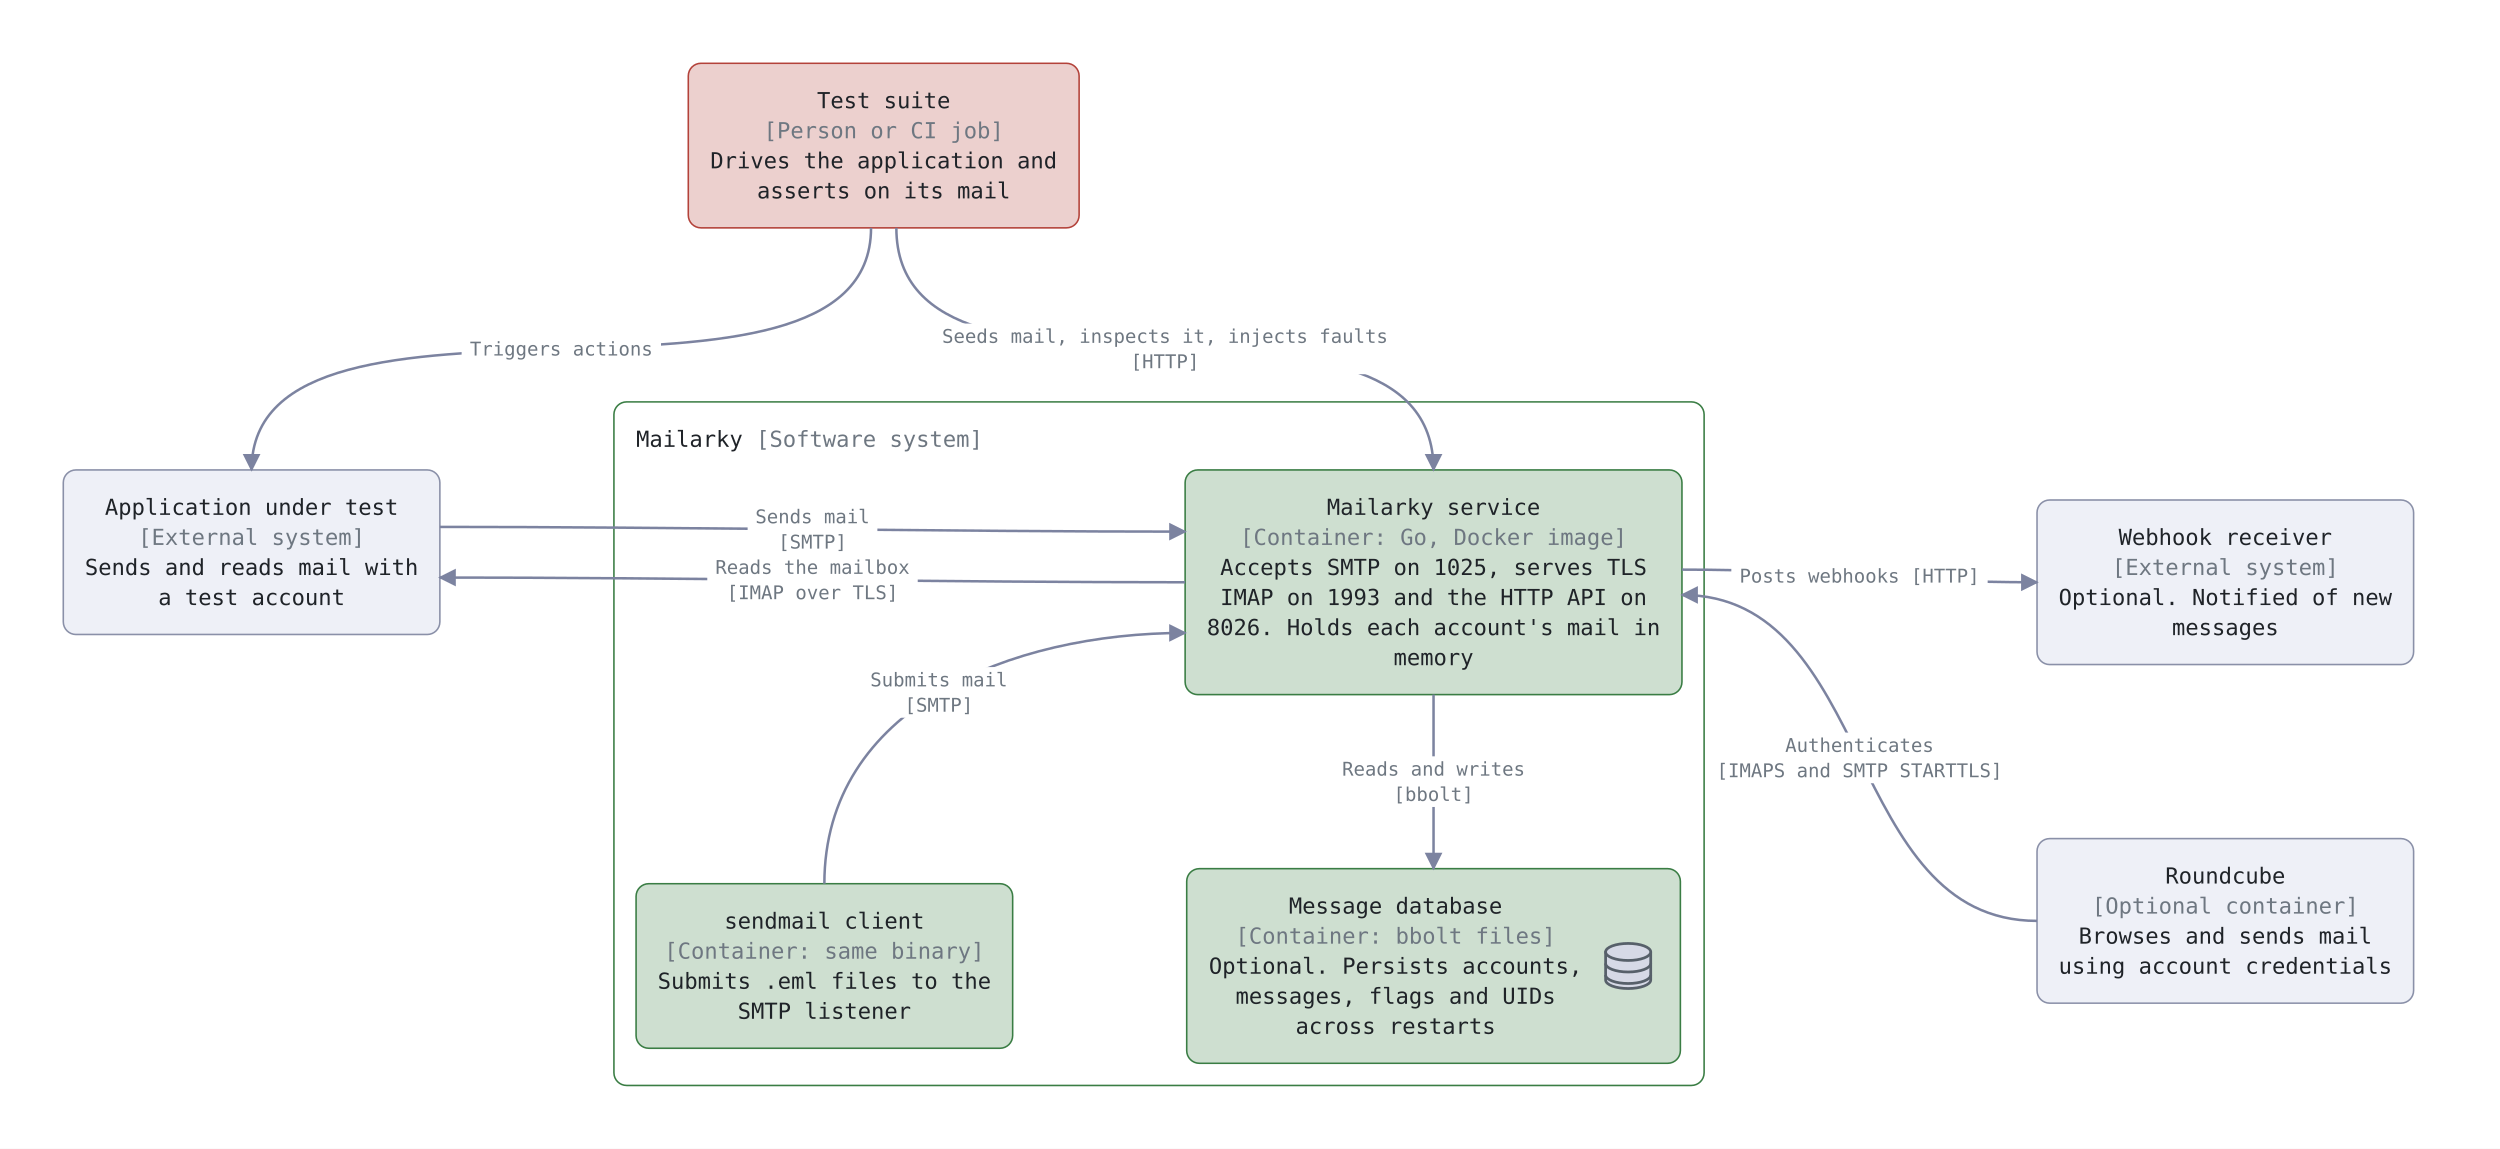
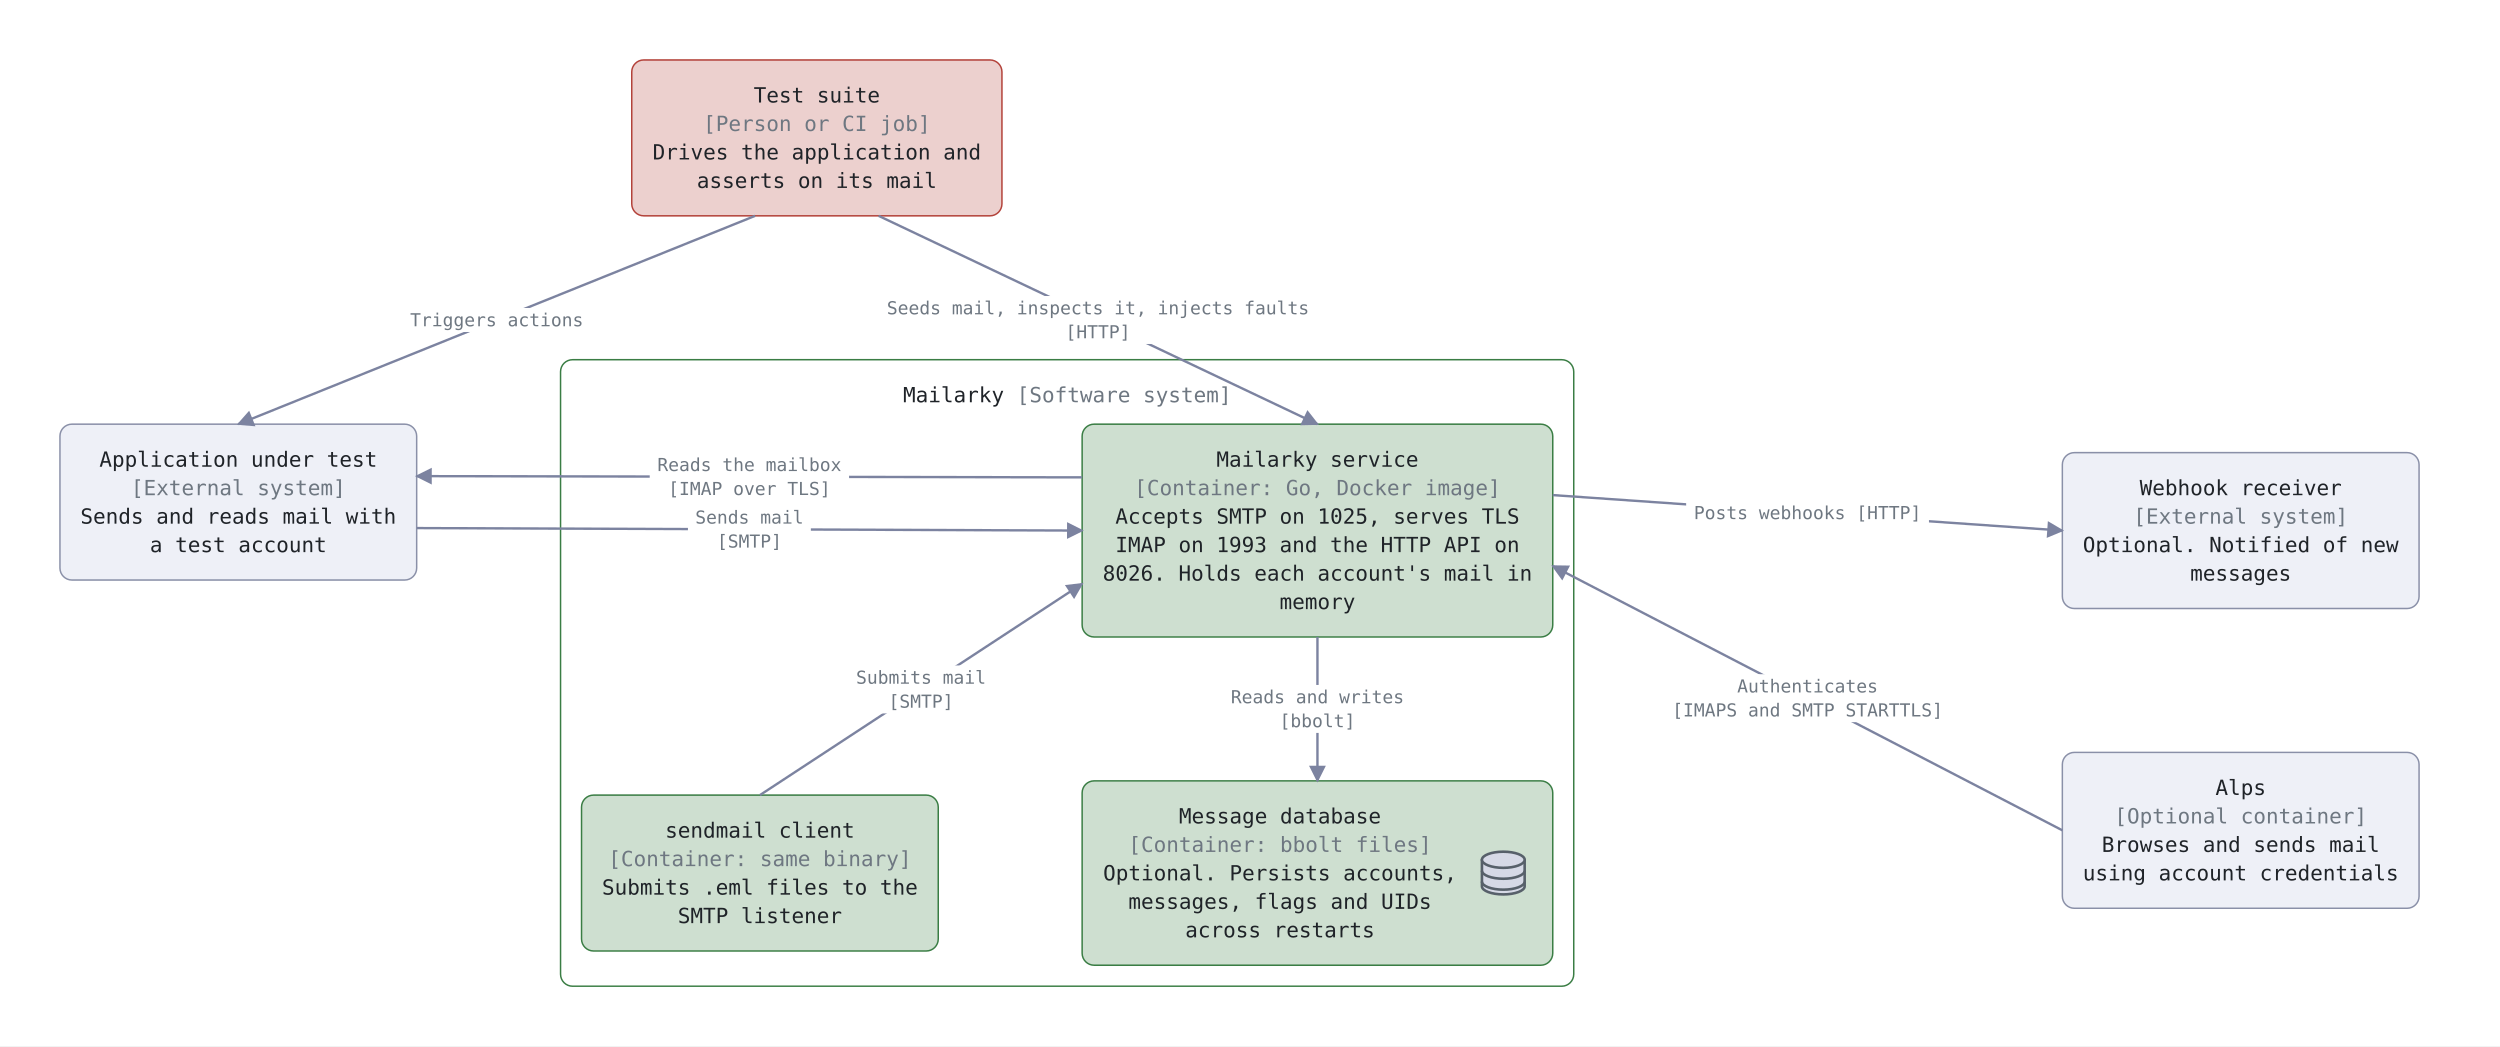
- <svg xmlns="http://www.w3.org/2000/svg" width="1580" height="726" viewBox="0 0 1580 726" font-family="'DejaVu Sans Mono', 'Menlo', 'Consolas', 'Liberation Mono', 'Courier New', monospace" font-size="14px">
+ <svg xmlns="http://www.w3.org/2000/svg" width="1668" height="698" viewBox="0 0 1668 698" font-family="'DejaVu Sans Mono', 'Menlo', 'Consolas', 'Liberation Mono', 'Courier New', monospace" font-size="14px">
  <defs>
-     <marker id="arrow-7c83a0" viewBox="0 0 10 10" refX="9" refY="5" markerWidth="7" markerHeight="7" orient="auto-start-reverse">
-       <path d="M 0 0 L 10 5 L 0 10 z" fill="#7c83a0" />
-     </marker>
-     <marker id="arrow-7c83a0-back" viewBox="0 0 10 10" refX="9" refY="5" markerWidth="7" markerHeight="7" orient="auto-start-reverse">
+     <marker id="rc400d598-arrow-7c83a0" viewBox="0 0 10 10" refX="9" refY="5" markerWidth="7" markerHeight="7" orient="auto-start-reverse">
      <path d="M 0 0 L 10 5 L 0 10 z" fill="#7c83a0" />
    </marker>
  </defs>
-   <rect x="0" y="0" width="1580" height="726" fill="#ffffff" />
-   <path d="M396 254 H1069 a8 8 0 0 1 8 8 V678 a8 8 0 0 1 -8 8 H396 a8 8 0 0 1 -8 -8 V262 a8 8 0 0 1 8 -8 Z" fill="none" stroke="#3a7d44" />
-   <text x="402" y="282.4" fill="#1f2328" text-anchor="start">Mailarky <tspan fill="#6e7781">[Software system]</tspan>
+   <rect x="0" y="0" width="1668" height="698" fill="#ffffff" />
+   <path d="M382 240 H1042 a8 8 0 0 1 8 8 V650 a8 8 0 0 1 -8 8 H382 a8 8 0 0 1 -8 -8 V248 a8 8 0 0 1 8 -8 Z" fill="none" stroke="#3a7d44" />
+   <text x="602.5" y="268.4" fill="#1f2328" text-anchor="start">Mailarky <tspan fill="#6e7781">[Software system]</tspan>
  </text>
-   <path d="M757 297 H1055 a8 8 0 0 1 8 8 V431 a8 8 0 0 1 -8 8 H757 a8 8 0 0 1 -8 -8 V305 a8 8 0 0 1 8 -8 Z" fill="#cedfd0" stroke="#3a7d44" />
-   <text x="906" y="325.4" fill="#1f2328" text-anchor="middle">Mailarky service</text>
-   <text x="906" y="344.4" fill="#6e7781" text-anchor="middle">[Container: Go, Docker image]</text>
-   <text x="906" y="363.4" fill="#1f2328" text-anchor="middle">Accepts SMTP on 1025, serves TLS</text>
-   <text x="906" y="382.4" fill="#1f2328" text-anchor="middle">IMAP on 1993 and the HTTP API on</text>
-   <text x="906" y="401.4" fill="#1f2328" text-anchor="middle">8026. Holds each account's mail in</text>
-   <text x="906" y="420.4" fill="#1f2328" text-anchor="middle">memory</text>
-   <path d="M758 549 H1054 a8 8 0 0 1 8 8 V664 a8 8 0 0 1 -8 8 H758 a8 8 0 0 1 -8 -8 V557 a8 8 0 0 1 8 -8 Z" fill="#cedfd0" stroke="#3a7d44" />
-   <text x="882" y="577.4" fill="#1f2328" text-anchor="middle">Message database</text>
-   <text x="882" y="596.4" fill="#6e7781" text-anchor="middle">[Container: bbolt files]</text>
-   <text x="882" y="615.4" fill="#1f2328" text-anchor="middle">Optional. Persists accounts,</text>
-   <text x="882" y="634.4" fill="#1f2328" text-anchor="middle">messages, flags and UIDs</text>
-   <text x="882" y="653.4" fill="#1f2328" text-anchor="middle">across restarts</text>
-   <g transform="translate(1010 591.5) scale(1.58333)">
+   <path d="M730 283 H1028 a8 8 0 0 1 8 8 V417 a8 8 0 0 1 -8 8 H730 a8 8 0 0 1 -8 -8 V291 a8 8 0 0 1 8 -8 Z" fill="#cedfd0" stroke="#3a7d44" />
+   <text x="879" y="311.4" fill="#1f2328" text-anchor="middle">Mailarky service</text>
+   <text x="879" y="330.4" fill="#6e7781" text-anchor="middle">[Container: Go, Docker image]</text>
+   <text x="879" y="349.4" fill="#1f2328" text-anchor="middle">Accepts SMTP on 1025, serves TLS</text>
+   <text x="879" y="368.4" fill="#1f2328" text-anchor="middle">IMAP on 1993 and the HTTP API on</text>
+   <text x="879" y="387.4" fill="#1f2328" text-anchor="middle">8026. Holds each account's mail in</text>
+   <text x="879" y="406.4" fill="#1f2328" text-anchor="middle">memory</text>
+   <path d="M730 521 H1028 a8 8 0 0 1 8 8 V636 a8 8 0 0 1 -8 8 H730 a8 8 0 0 1 -8 -8 V529 a8 8 0 0 1 8 -8 Z" fill="#cedfd0" stroke="#3a7d44" />
+   <text x="854" y="549.4" fill="#1f2328" text-anchor="middle">Message database</text>
+   <text x="854" y="568.4" fill="#6e7781" text-anchor="middle">[Container: bbolt files]</text>
+   <text x="854" y="587.4" fill="#1f2328" text-anchor="middle">Optional. Persists accounts,</text>
+   <text x="854" y="606.4" fill="#1f2328" text-anchor="middle">messages, flags and UIDs</text>
+   <text x="854" y="625.4" fill="#1f2328" text-anchor="middle">across restarts</text>
+   <g transform="translate(984 563.5) scale(1.58333)">
    <path d="M3 6.4 v11.2 a9 3.4 0 0 0 18 0 v-11.2 Z" fill="#d6d9e6" stroke="#57606a" stroke-width="1.1" stroke-linejoin="round" />
    <path d="M3 6.4 a9 3.4 0 0 1 18 0 a9 3.4 0 0 1 -18 0 Z" fill="#d6d9e6" stroke="#57606a" stroke-width="1.1" stroke-linejoin="round" />
    <path d="M3 11 a9 3.4 0 0 0 18 0" fill="none" stroke="#57606a" stroke-width="1.1" stroke-linejoin="round" />
    <path d="M3 15.6 a9 3.4 0 0 0 18 0" fill="none" stroke="#57606a" stroke-width="1.1" stroke-linejoin="round" />
  </g>
-   <path d="M410 558.5 H632 a8 8 0 0 1 8 8 V654.5 a8 8 0 0 1 -8 8 H410 a8 8 0 0 1 -8 -8 V566.5 a8 8 0 0 1 8 -8 Z" fill="#cedfd0" stroke="#3a7d44" />
-   <text x="521" y="586.9" fill="#1f2328" text-anchor="middle">sendmail client</text>
-   <text x="521" y="605.9" fill="#6e7781" text-anchor="middle">[Container: same binary]</text>
-   <text x="521" y="624.9" fill="#1f2328" text-anchor="middle">Submits .eml files to the</text>
-   <text x="521" y="643.9" fill="#1f2328" text-anchor="middle">SMTP listener</text>
-   <path d="M48 297 H270 a8 8 0 0 1 8 8 V393 a8 8 0 0 1 -8 8 H48 a8 8 0 0 1 -8 -8 V305 a8 8 0 0 1 8 -8 Z" fill="#eef0f7" stroke="#8a90a8" />
-   <text x="159" y="325.4" fill="#1f2328" text-anchor="middle">Application under test</text>
-   <text x="159" y="344.4" fill="#6e7781" text-anchor="middle">[External system]</text>
-   <text x="159" y="363.4" fill="#1f2328" text-anchor="middle">Sends and reads mail with</text>
-   <text x="159" y="382.4" fill="#1f2328" text-anchor="middle">a test account</text>
-   <path d="M443 40 H674 a8 8 0 0 1 8 8 V136 a8 8 0 0 1 -8 8 H443 a8 8 0 0 1 -8 -8 V48 a8 8 0 0 1 8 -8 Z" fill="#ecd0ce" stroke="#b3423a" />
-   <text x="558.5" y="68.4" fill="#1f2328" text-anchor="middle">Test suite</text>
-   <text x="558.5" y="87.4" fill="#6e7781" text-anchor="middle">[Person or CI job]</text>
-   <text x="558.5" y="106.4" fill="#1f2328" text-anchor="middle">Drives the application and</text>
-   <text x="558.5" y="125.4" fill="#1f2328" text-anchor="middle">asserts on its mail</text>
-   <path d="M1281.4 302 H1531.4 a8 8 0 0 1 8 8 V426 a8 8 0 0 1 -8 8 H1281.4 a8 8 0 0 1 -8 -8 V310 a8 8 0 0 1 8 -8 Z" fill="none" stroke="none" />
-   <path d="M1295.4 316 H1517.4 a8 8 0 0 1 8 8 V412 a8 8 0 0 1 -8 8 H1295.4 a8 8 0 0 1 -8 -8 V324 a8 8 0 0 1 8 -8 Z" fill="#eef0f7" stroke="#8a90a8" />
-   <text x="1406.4" y="344.4" fill="#1f2328" text-anchor="middle">Webhook receiver</text>
-   <text x="1406.4" y="363.4" fill="#6e7781" text-anchor="middle">[External system]</text>
-   <text x="1406.4" y="382.4" fill="#1f2328" text-anchor="middle">Optional. Notified of new</text>
-   <text x="1406.4" y="401.4" fill="#1f2328" text-anchor="middle">messages</text>
-   <path d="M1295.4 530 H1517.4 a8 8 0 0 1 8 8 V626 a8 8 0 0 1 -8 8 H1295.4 a8 8 0 0 1 -8 -8 V538 a8 8 0 0 1 8 -8 Z" fill="#eef0f7" stroke="#8a90a8" />
-   <text x="1406.4" y="558.4" fill="#1f2328" text-anchor="middle">Roundcube</text>
-   <text x="1406.4" y="577.4" fill="#6e7781" text-anchor="middle">[Optional container]</text>
-   <text x="1406.4" y="596.4" fill="#1f2328" text-anchor="middle">Browses and sends mail</text>
-   <text x="1406.4" y="615.4" fill="#1f2328" text-anchor="middle">using account credentials</text>
-   <path d="M 550.5 144 C 550.5 284, 159 157, 159 297" fill="none" stroke="#7c83a0" stroke-width="1.6" marker-end="url(#arrow-7c83a0)" />
-   <rect x="291.75" y="212.5" width="126" height="16" fill="#ffffff" />
+   <path d="M396 530.5 H618 a8 8 0 0 1 8 8 V626.5 a8 8 0 0 1 -8 8 H396 a8 8 0 0 1 -8 -8 V538.5 a8 8 0 0 1 8 -8 Z" fill="#cedfd0" stroke="#3a7d44" />
+   <text x="507" y="558.9" fill="#1f2328" text-anchor="middle">sendmail client</text>
+   <text x="507" y="577.9" fill="#6e7781" text-anchor="middle">[Container: same binary]</text>
+   <text x="507" y="596.9" fill="#1f2328" text-anchor="middle">Submits .eml files to the</text>
+   <text x="507" y="615.9" fill="#1f2328" text-anchor="middle">SMTP listener</text>
+   <path d="M48 283 H270 a8 8 0 0 1 8 8 V379 a8 8 0 0 1 -8 8 H48 a8 8 0 0 1 -8 -8 V291 a8 8 0 0 1 8 -8 Z" fill="#eef0f7" stroke="#8a90a8" />
+   <text x="159" y="311.4" fill="#1f2328" text-anchor="middle">Application under test</text>
+   <text x="159" y="330.4" fill="#6e7781" text-anchor="middle">[External system]</text>
+   <text x="159" y="349.4" fill="#1f2328" text-anchor="middle">Sends and reads mail with</text>
+   <text x="159" y="368.4" fill="#1f2328" text-anchor="middle">a test account</text>
+   <path d="M429.5 40 H660.5 a8 8 0 0 1 8 8 V136 a8 8 0 0 1 -8 8 H429.5 a8 8 0 0 1 -8 -8 V48 a8 8 0 0 1 8 -8 Z" fill="#ecd0ce" stroke="#b3423a" />
+   <text x="545" y="68.4" fill="#1f2328" text-anchor="middle">Test suite</text>
+   <text x="545" y="87.4" fill="#6e7781" text-anchor="middle">[Person or CI job]</text>
+   <text x="545" y="106.4" fill="#1f2328" text-anchor="middle">Drives the application and</text>
+   <text x="545" y="125.4" fill="#1f2328" text-anchor="middle">asserts on its mail</text>
+   <path d="M1370 288 H1620 a8 8 0 0 1 8 8 V412 a8 8 0 0 1 -8 8 H1370 a8 8 0 0 1 -8 -8 V296 a8 8 0 0 1 8 -8 Z" fill="none" stroke="none" />
+   <path d="M1384 302 H1606 a8 8 0 0 1 8 8 V398 a8 8 0 0 1 -8 8 H1384 a8 8 0 0 1 -8 -8 V310 a8 8 0 0 1 8 -8 Z" fill="#eef0f7" stroke="#8a90a8" />
+   <text x="1495" y="330.4" fill="#1f2328" text-anchor="middle">Webhook receiver</text>
+   <text x="1495" y="349.4" fill="#6e7781" text-anchor="middle">[External system]</text>
+   <text x="1495" y="368.4" fill="#1f2328" text-anchor="middle">Optional. Notified of new</text>
+   <text x="1495" y="387.4" fill="#1f2328" text-anchor="middle">messages</text>
+   <path d="M1384 502 H1606 a8 8 0 0 1 8 8 V598 a8 8 0 0 1 -8 8 H1384 a8 8 0 0 1 -8 -8 V510 a8 8 0 0 1 8 -8 Z" fill="#eef0f7" stroke="#8a90a8" />
+   <text x="1495" y="530.4" fill="#1f2328" text-anchor="middle">Alps</text>
+   <text x="1495" y="549.4" fill="#6e7781" text-anchor="middle">[Optional container]</text>
+   <text x="1495" y="568.4" fill="#1f2328" text-anchor="middle">Browses and sends mail</text>
+   <text x="1495" y="587.4" fill="#1f2328" text-anchor="middle">using account credentials</text>
+   <line x1="503.83" y1="144" x2="159" y2="283" stroke="#7c83a0" stroke-width="1.6" marker-end="url(#rc400d598-arrow-7c83a0)" />
+   <rect x="268.42" y="205.5" width="126" height="16" fill="#ffffff" />
  <g font-size="12px">
-     <text x="354.75" y="224.7" fill="#6e7781" text-anchor="middle">Triggers actions</text>
+     <text x="331.42" y="217.7" fill="#6e7781" text-anchor="middle">Triggers actions</text>
  </g>
-   <path d="M 566.5 144 C 566.5 284, 906 157, 906 297" fill="none" stroke="#7c83a0" stroke-width="1.6" marker-end="url(#arrow-7c83a0)" />
-   <rect x="590.75" y="204.5" width="291" height="32" fill="#ffffff" />
+   <line x1="586.17" y1="144" x2="879" y2="283" stroke="#7c83a0" stroke-width="1.6" marker-end="url(#rc400d598-arrow-7c83a0)" />
+   <rect x="587.08" y="197.5" width="291" height="32" fill="#ffffff" />
  <g font-size="12px">
-     <text x="736.25" y="216.7" fill="#6e7781" text-anchor="middle">Seeds mail, inspects it, injects faults</text>
-     <text x="736.25" y="232.7" fill="#6e7781" text-anchor="middle">[HTTP]</text>
+     <text x="732.58" y="209.7" fill="#6e7781" text-anchor="middle">Seeds mail, inspects it, injects faults</text>
+     <text x="732.58" y="225.7" fill="#6e7781" text-anchor="middle">[HTTP]</text>
  </g>
-   <path d="M 278 333 C 418 333, 609 336, 749 336" fill="none" stroke="#7c83a0" stroke-width="1.6" marker-end="url(#arrow-7c83a0)" />
-   <rect x="472.5" y="318.5" width="82" height="32" fill="#ffffff" />
+   <line x1="278" y1="352.33" x2="722" y2="354" stroke="#7c83a0" stroke-width="1.6" marker-end="url(#rc400d598-arrow-7c83a0)" />
+   <rect x="459" y="337.17" width="82" height="32" fill="#ffffff" />
  <g font-size="12px">
-     <text x="513.5" y="330.7" fill="#6e7781" text-anchor="middle">Sends mail</text>
-     <text x="513.5" y="346.7" fill="#6e7781" text-anchor="middle">[SMTP]</text>
+     <text x="500" y="349.37" fill="#6e7781" text-anchor="middle">Sends mail</text>
+     <text x="500" y="365.37" fill="#6e7781" text-anchor="middle">[SMTP]</text>
  </g>
-   <path d="M 749 368 C 609 368, 418 365, 278 365" fill="none" stroke="#7c83a0" stroke-width="1.6" marker-end="url(#arrow-7c83a0)" />
-   <rect x="447" y="350.5" width="133" height="32" fill="#ffffff" />
+   <line x1="722" y1="318.5" x2="278" y2="317.67" stroke="#7c83a0" stroke-width="1.6" marker-end="url(#rc400d598-arrow-7c83a0)" />
+   <rect x="433.5" y="302.08" width="133" height="32" fill="#ffffff" />
  <g font-size="12px">
-     <text x="513.5" y="362.7" fill="#6e7781" text-anchor="middle">Reads the mailbox</text>
-     <text x="513.5" y="378.7" fill="#6e7781" text-anchor="middle">[IMAP over TLS]</text>
+     <text x="500" y="314.28" fill="#6e7781" text-anchor="middle">Reads the mailbox</text>
+     <text x="500" y="330.28" fill="#6e7781" text-anchor="middle">[IMAP over TLS]</text>
  </g>
-   <path d="M 521 558.5 C 521 447.43, 637.93 400, 749 400" fill="none" stroke="#7c83a0" stroke-width="1.6" marker-end="url(#arrow-7c83a0)" />
-   <rect x="544.85" y="421.6" width="97" height="32" fill="#ffffff" />
+   <line x1="507" y1="530.5" x2="722" y2="389.5" stroke="#7c83a0" stroke-width="1.6" marker-end="url(#rc400d598-arrow-7c83a0)" />
+   <rect x="566" y="444" width="97" height="32" fill="#ffffff" />
  <g font-size="12px">
-     <text x="593.35" y="433.8" fill="#6e7781" text-anchor="middle">Submits mail</text>
-     <text x="593.35" y="449.8" fill="#6e7781" text-anchor="middle">[SMTP]</text>
+     <text x="614.5" y="456.2" fill="#6e7781" text-anchor="middle">Submits mail</text>
+     <text x="614.5" y="472.2" fill="#6e7781" text-anchor="middle">[SMTP]</text>
  </g>
-   <path d="M 906 439 C 906 483, 906 505, 906 549" fill="none" stroke="#7c83a0" stroke-width="1.6" marker-end="url(#arrow-7c83a0)" />
-   <rect x="843" y="478" width="126" height="32" fill="#ffffff" />
+   <line x1="879" y1="425" x2="879" y2="521" stroke="#7c83a0" stroke-width="1.6" marker-end="url(#rc400d598-arrow-7c83a0)" />
+   <rect x="816" y="457" width="126" height="32" fill="#ffffff" />
  <g font-size="12px">
-     <text x="906" y="490.2" fill="#6e7781" text-anchor="middle">Reads and writes</text>
-     <text x="906" y="506.2" fill="#6e7781" text-anchor="middle">[bbolt]</text>
+     <text x="879" y="469.2" fill="#6e7781" text-anchor="middle">Reads and writes</text>
+     <text x="879" y="485.2" fill="#6e7781" text-anchor="middle">[bbolt]</text>
  </g>
-   <path d="M 1063 360 C 1152.82 360, 1197.58 368, 1287.4 368" fill="none" stroke="#7c83a0" stroke-width="1.6" marker-end="url(#arrow-7c83a0)" />
-   <rect x="1094.2" y="356" width="162" height="16" fill="#ffffff" />
+   <line x1="1036" y1="330.33" x2="1376" y2="354" stroke="#7c83a0" stroke-width="1.6" marker-end="url(#rc400d598-arrow-7c83a0)" />
+   <rect x="1125" y="334.17" width="162" height="16" fill="#ffffff" />
  <g font-size="12px">
-     <text x="1175.2" y="368.2" fill="#6e7781" text-anchor="middle">Posts webhooks [HTTP]</text>
+     <text x="1206" y="346.37" fill="#6e7781" text-anchor="middle">Posts webhooks [HTTP]</text>
  </g>
-   <path d="M 1287.4 582 C 1165.55 582, 1184.85 376, 1063 376" fill="none" stroke="#7c83a0" stroke-width="1.6" marker-end="url(#arrow-7c83a0)" />
-   <rect x="1080.2" y="463" width="190" height="32" fill="#ffffff" />
+   <line x1="1376" y1="554" x2="1036" y2="377.67" stroke="#7c83a0" stroke-width="1.6" marker-end="url(#rc400d598-arrow-7c83a0)" />
+   <rect x="1111" y="449.83" width="190" height="32" fill="#ffffff" />
  <g font-size="12px">
-     <text x="1175.2" y="475.2" fill="#6e7781" text-anchor="middle">Authenticates</text>
-     <text x="1175.2" y="491.2" fill="#6e7781" text-anchor="middle">[IMAPS and SMTP STARTTLS]</text>
+     <text x="1206" y="462.03" fill="#6e7781" text-anchor="middle">Authenticates</text>
+     <text x="1206" y="478.03" fill="#6e7781" text-anchor="middle">[IMAPS and SMTP STARTTLS]</text>
  </g>
</svg>
